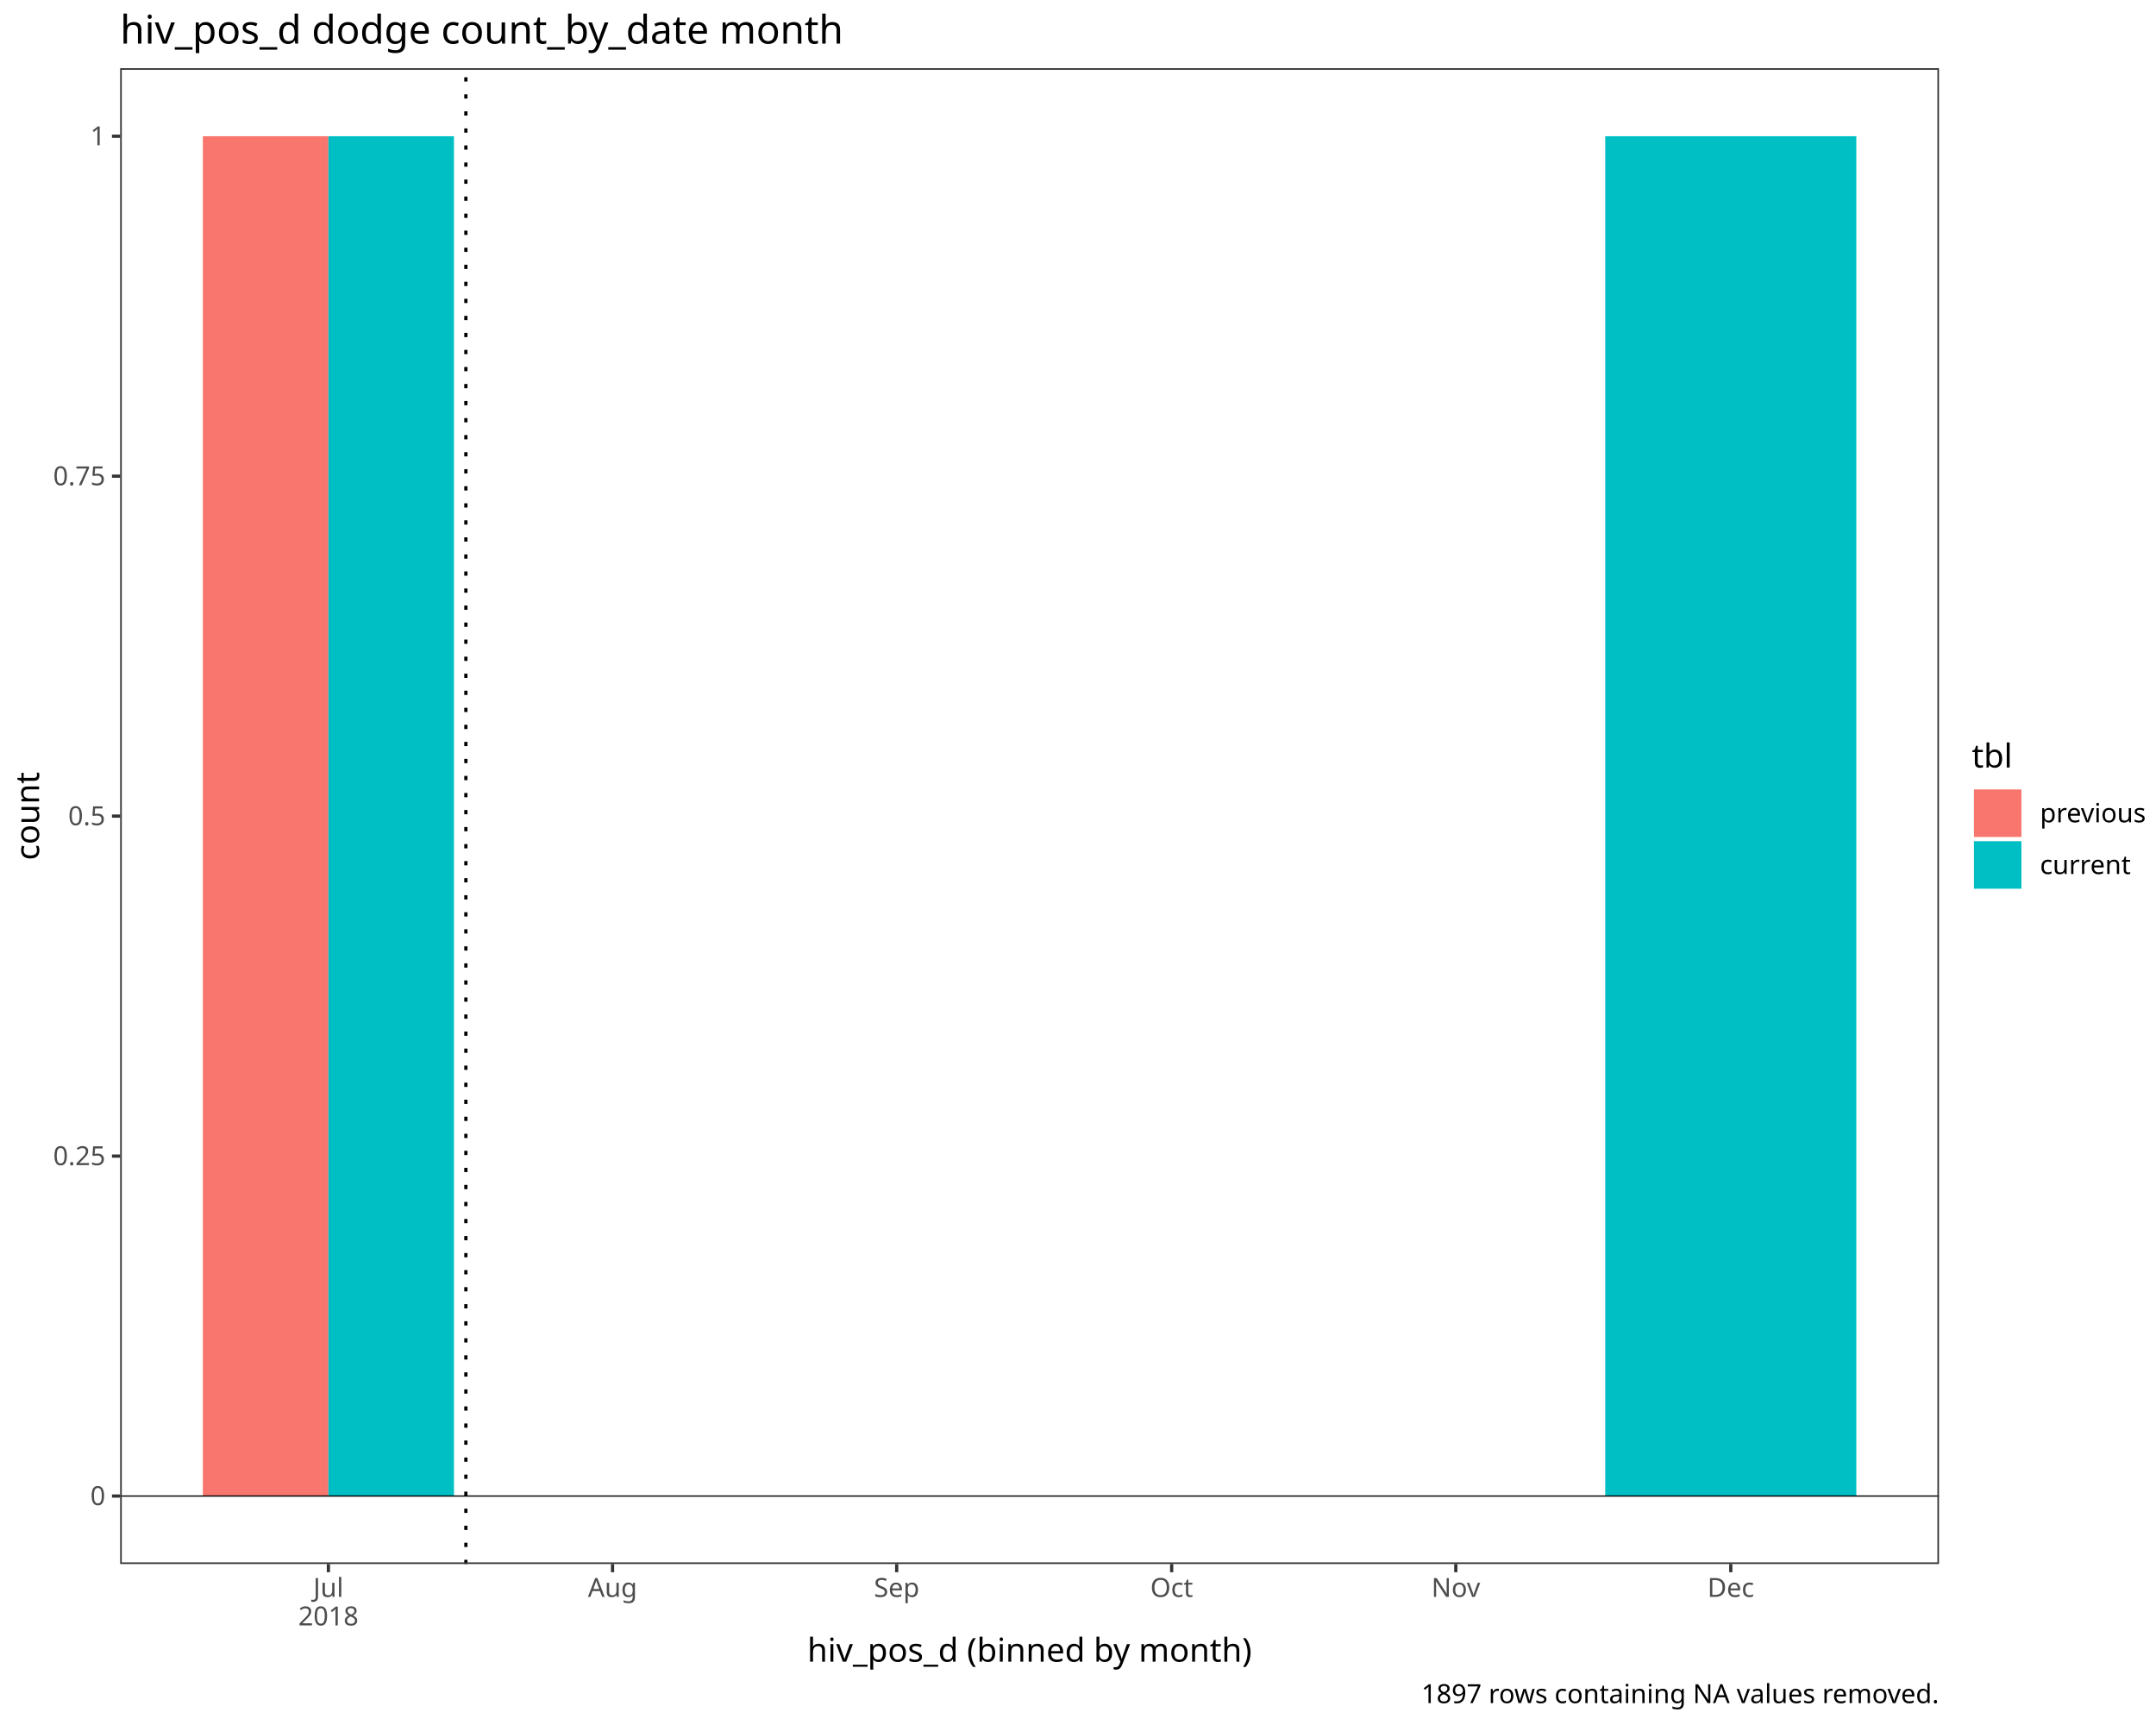
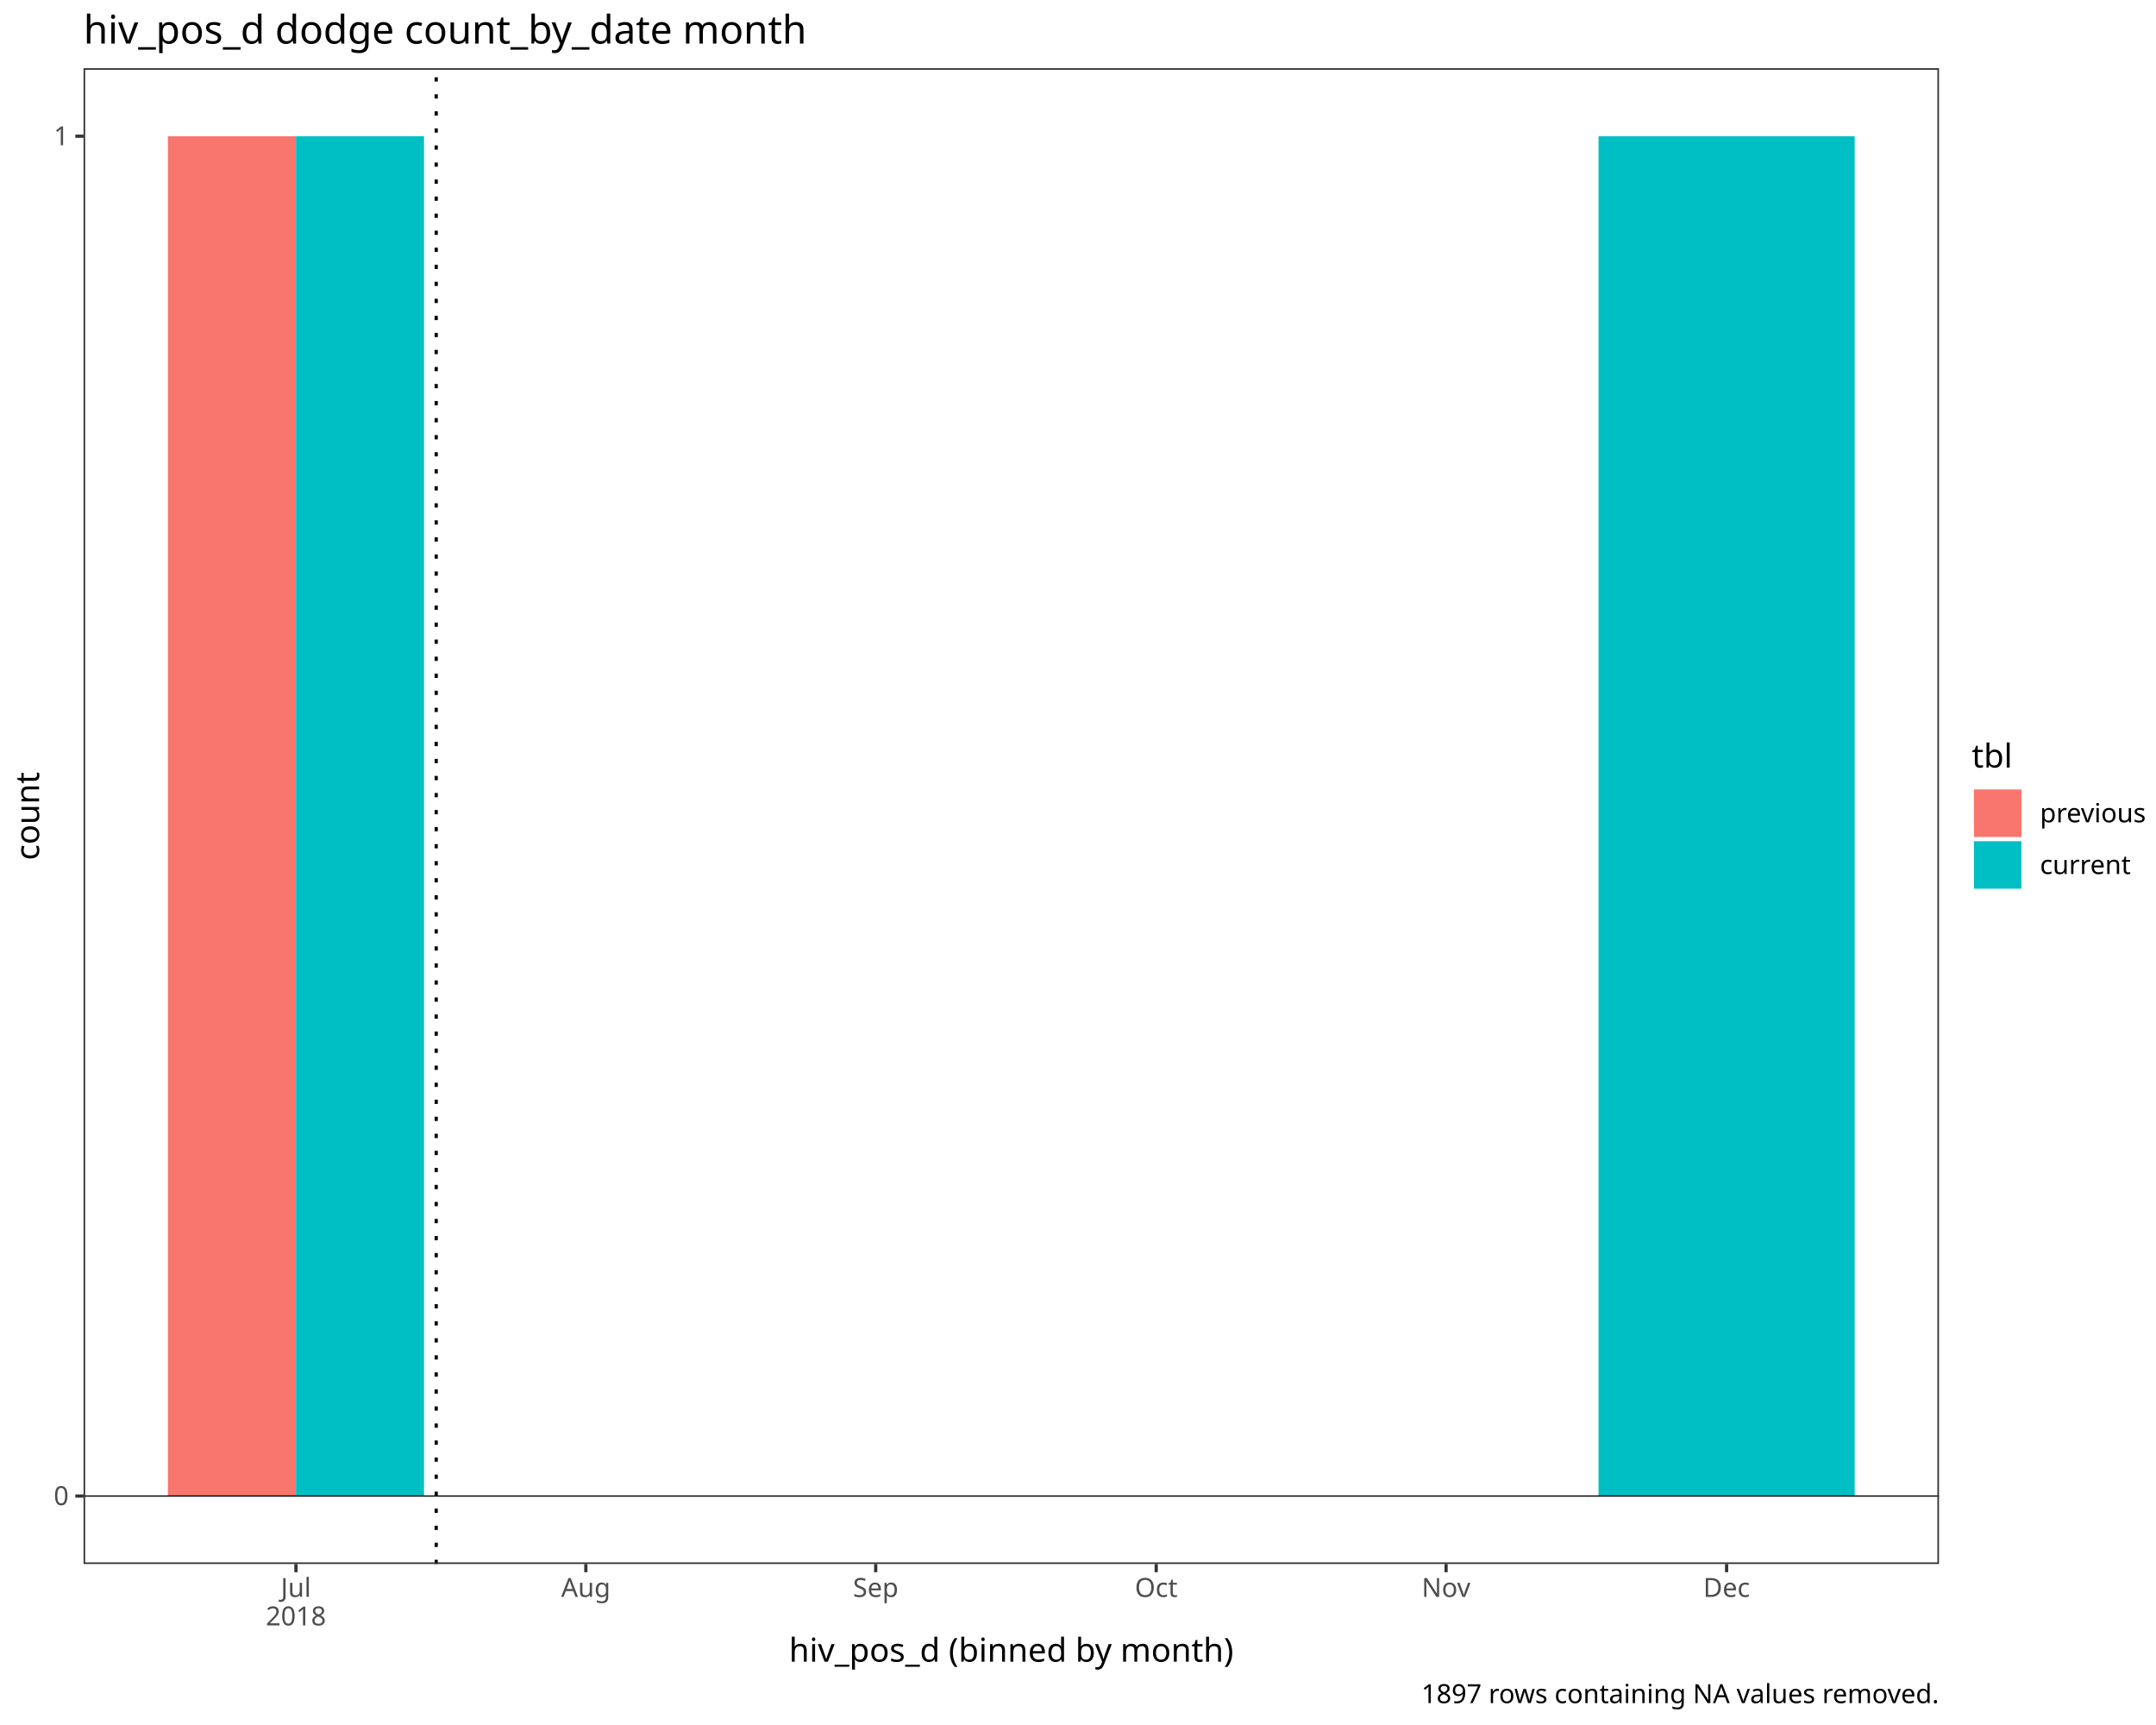
<svg xmlns="http://www.w3.org/2000/svg" class="svglite" data-engine-version="2.0" width="720.00pt" height="576.00pt" viewBox="0 0 720.00 576.00">
  <defs>
    <style type="text/css">
    .svglite line, .svglite polyline, .svglite polygon, .svglite path, .svglite rect, .svglite circle {
      fill: none;
      stroke: #000000;
      stroke-linecap: round;
      stroke-linejoin: round;
      stroke-miterlimit: 10.00;
    }
  </style>
  </defs>
  <rect width="100%" height="100%" style="stroke: none; fill: #FFFFFF;" />
  <defs>
    <clipPath id="cpMC4wMHw3MjAuMDB8MC4wMHw1NzYuMDA=">
      <rect x="0.00" y="0.00" width="720.00" height="576.00" />
    </clipPath>
  </defs>
  <g clip-path="url(#cpMC4wMHw3MjAuMDB8MC4wMHw1NzYuMDA=)">
    <rect x="0.00" y="0.00" width="720.00" height="576.00" style="stroke-width: 1.07; stroke: #FFFFFF; fill: #FFFFFF;" />
  </g>
  <defs>
-     <clipPath id="cpNDAuMTN8NjQ3LjUzfDIyLjc4fDUyMi4yNQ==">
-       <rect x="40.13" y="22.78" width="607.40" height="499.46" />
+     <clipPath id="cpMjcuOTB8NjQ3LjUzfDIyLjc4fDUyMi4yNQ==">
+       <rect x="27.90" y="22.78" width="619.63" height="499.46" />
    </clipPath>
  </defs>
-   <g clip-path="url(#cpNDAuMTN8NjQ3LjUzfDIyLjc4fDUyMi4yNQ==)">
-     <rect x="40.13" y="22.78" width="607.40" height="499.46" style="stroke-width: 1.07; stroke: none; fill: #FFFFFF;" />
-     <rect x="67.74" y="45.49" width="41.93" height="454.06" style="stroke-width: 1.07; stroke: none; stroke-linecap: butt; stroke-linejoin: miter; fill: #F8766D;" />
-     <rect x="109.67" y="45.49" width="41.93" height="454.06" style="stroke-width: 1.07; stroke: none; stroke-linecap: butt; stroke-linejoin: miter; fill: #00BFC4;" />
-     <rect x="536.07" y="45.49" width="83.85" height="454.06" style="stroke-width: 1.07; stroke: none; stroke-linecap: butt; stroke-linejoin: miter; fill: #00BFC4;" />
-     <line x1="40.13" y1="499.54" x2="647.53" y2="499.54" style="stroke-width: 0.43; stroke-linecap: butt;" />
-     <line x1="155.58" y1="522.25" x2="155.58" y2="22.78" style="stroke-width: 1.07; stroke-dasharray: 1.42,4.27; stroke-linecap: butt;" />
-     <rect x="40.13" y="22.78" width="607.40" height="499.46" style="stroke-width: 1.07; stroke: #333333;" />
+   <g clip-path="url(#cpMjcuOTB8NjQ3LjUzfDIyLjc4fDUyMi4yNQ==)">
+     <rect x="27.90" y="22.78" width="619.63" height="499.46" style="stroke-width: 1.07; stroke: none; fill: #FFFFFF;" />
+     <rect x="56.06" y="45.49" width="42.77" height="454.06" style="stroke-width: 1.07; stroke: none; stroke-linecap: butt; stroke-linejoin: miter; fill: #F8766D;" />
+     <rect x="98.83" y="45.49" width="42.77" height="454.06" style="stroke-width: 1.07; stroke: none; stroke-linecap: butt; stroke-linejoin: miter; fill: #00BFC4;" />
+     <rect x="533.83" y="45.49" width="85.54" height="454.06" style="stroke-width: 1.07; stroke: none; stroke-linecap: butt; stroke-linejoin: miter; fill: #00BFC4;" />
+     <line x1="27.90" y1="499.54" x2="647.53" y2="499.54" style="stroke-width: 0.43; stroke-linecap: butt;" />
+     <line x1="145.67" y1="522.25" x2="145.67" y2="22.78" style="stroke-width: 1.07; stroke-dasharray: 1.42,4.27; stroke-linecap: butt;" />
+     <rect x="27.90" y="22.78" width="619.63" height="499.46" style="stroke-width: 1.07; stroke: #333333;" />
  </g>
  <g clip-path="url(#cpMC4wMHw3MjAuMDB8MC4wMHw1NzYuMDA=)">
-     <text x="35.20" y="502.57" text-anchor="end" style="font-size: 8.80px; fill: #4D4D4D; font-family: sans;" textLength="4.89px" lengthAdjust="spacingAndGlyphs">0</text>
-     <text x="35.20" y="389.06" text-anchor="end" style="font-size: 8.80px; fill: #4D4D4D; font-family: sans;" textLength="17.13px" lengthAdjust="spacingAndGlyphs">0.25</text>
-     <text x="35.20" y="275.54" text-anchor="end" style="font-size: 8.80px; fill: #4D4D4D; font-family: sans;" textLength="12.23px" lengthAdjust="spacingAndGlyphs">0.5</text>
-     <text x="35.20" y="162.03" text-anchor="end" style="font-size: 8.80px; fill: #4D4D4D; font-family: sans;" textLength="17.13px" lengthAdjust="spacingAndGlyphs">0.75</text>
-     <text x="35.20" y="48.51" text-anchor="end" style="font-size: 8.80px; fill: #4D4D4D; font-family: sans;" textLength="4.89px" lengthAdjust="spacingAndGlyphs">1</text>
-     <polyline points="37.39,499.54 40.13,499.54 " style="stroke-width: 1.07; stroke: #333333; stroke-linecap: butt;" />
-     <polyline points="37.39,386.03 40.13,386.03 " style="stroke-width: 1.07; stroke: #333333; stroke-linecap: butt;" />
-     <polyline points="37.39,272.51 40.13,272.51 " style="stroke-width: 1.07; stroke: #333333; stroke-linecap: butt;" />
-     <polyline points="37.39,159.00 40.13,159.00 " style="stroke-width: 1.07; stroke: #333333; stroke-linecap: butt;" />
-     <polyline points="37.39,45.49 40.13,45.49 " style="stroke-width: 1.07; stroke: #333333; stroke-linecap: butt;" />
-     <polyline points="109.67,524.99 109.67,522.25 " style="stroke-width: 1.07; stroke: #333333; stroke-linecap: butt;" />
-     <polyline points="204.56,524.99 204.56,522.25 " style="stroke-width: 1.07; stroke: #333333; stroke-linecap: butt;" />
-     <polyline points="299.45,524.99 299.45,522.25 " style="stroke-width: 1.07; stroke: #333333; stroke-linecap: butt;" />
-     <polyline points="391.28,524.99 391.28,522.25 " style="stroke-width: 1.07; stroke: #333333; stroke-linecap: butt;" />
-     <polyline points="486.17,524.99 486.17,522.25 " style="stroke-width: 1.07; stroke: #333333; stroke-linecap: butt;" />
-     <polyline points="578.00,524.99 578.00,522.25 " style="stroke-width: 1.07; stroke: #333333; stroke-linecap: butt;" />
-     <text x="109.67" y="533.23" text-anchor="middle" style="font-size: 8.80px; fill: #4D4D4D; font-family: sans;" textLength="11.25px" lengthAdjust="spacingAndGlyphs">Jul</text>
-     <text x="109.67" y="542.74" text-anchor="middle" style="font-size: 8.80px; fill: #4D4D4D; font-family: sans;" textLength="19.58px" lengthAdjust="spacingAndGlyphs">2018</text>
-     <text x="204.56" y="533.23" text-anchor="middle" style="font-size: 8.80px; fill: #4D4D4D; font-family: sans;" textLength="15.66px" lengthAdjust="spacingAndGlyphs">Aug</text>
-     <text x="299.45" y="533.23" text-anchor="middle" style="font-size: 8.80px; fill: #4D4D4D; font-family: sans;" textLength="15.66px" lengthAdjust="spacingAndGlyphs">Sep</text>
-     <text x="391.28" y="533.23" text-anchor="middle" style="font-size: 8.80px; fill: #4D4D4D; font-family: sans;" textLength="13.70px" lengthAdjust="spacingAndGlyphs">Oct</text>
-     <text x="486.17" y="533.23" text-anchor="middle" style="font-size: 8.80px; fill: #4D4D4D; font-family: sans;" textLength="15.66px" lengthAdjust="spacingAndGlyphs">Nov</text>
-     <text x="578.00" y="533.23" text-anchor="middle" style="font-size: 8.80px; fill: #4D4D4D; font-family: sans;" textLength="15.66px" lengthAdjust="spacingAndGlyphs">Dec</text>
-     <text x="343.83" y="554.87" text-anchor="middle" style="font-size: 11.00px; font-family: sans;" textLength="141.89px" lengthAdjust="spacingAndGlyphs">hiv_pos_d (binned by month)</text>
+     <text x="22.97" y="502.57" text-anchor="end" style="font-size: 8.80px; fill: #4D4D4D; font-family: sans;" textLength="4.89px" lengthAdjust="spacingAndGlyphs">0</text>
+     <text x="22.97" y="48.51" text-anchor="end" style="font-size: 8.80px; fill: #4D4D4D; font-family: sans;" textLength="4.89px" lengthAdjust="spacingAndGlyphs">1</text>
+     <polyline points="25.16,499.54 27.90,499.54 " style="stroke-width: 1.07; stroke: #333333; stroke-linecap: butt;" />
+     <polyline points="25.16,45.49 27.90,45.49 " style="stroke-width: 1.07; stroke: #333333; stroke-linecap: butt;" />
+     <polyline points="98.83,524.99 98.83,522.25 " style="stroke-width: 1.07; stroke: #333333; stroke-linecap: butt;" />
+     <polyline points="195.64,524.99 195.64,522.25 " style="stroke-width: 1.07; stroke: #333333; stroke-linecap: butt;" />
+     <polyline points="292.44,524.99 292.44,522.25 " style="stroke-width: 1.07; stroke: #333333; stroke-linecap: butt;" />
+     <polyline points="386.12,524.99 386.12,522.25 " style="stroke-width: 1.07; stroke: #333333; stroke-linecap: butt;" />
+     <polyline points="482.92,524.99 482.92,522.25 " style="stroke-width: 1.07; stroke: #333333; stroke-linecap: butt;" />
+     <polyline points="576.60,524.99 576.60,522.25 " style="stroke-width: 1.07; stroke: #333333; stroke-linecap: butt;" />
+     <text x="98.83" y="533.23" text-anchor="middle" style="font-size: 8.80px; fill: #4D4D4D; font-family: sans;" textLength="11.25px" lengthAdjust="spacingAndGlyphs">Jul</text>
+     <text x="98.83" y="542.74" text-anchor="middle" style="font-size: 8.80px; fill: #4D4D4D; font-family: sans;" textLength="19.58px" lengthAdjust="spacingAndGlyphs">2018</text>
+     <text x="195.64" y="533.23" text-anchor="middle" style="font-size: 8.80px; fill: #4D4D4D; font-family: sans;" textLength="15.66px" lengthAdjust="spacingAndGlyphs">Aug</text>
+     <text x="292.44" y="533.23" text-anchor="middle" style="font-size: 8.80px; fill: #4D4D4D; font-family: sans;" textLength="15.66px" lengthAdjust="spacingAndGlyphs">Sep</text>
+     <text x="386.12" y="533.23" text-anchor="middle" style="font-size: 8.80px; fill: #4D4D4D; font-family: sans;" textLength="13.70px" lengthAdjust="spacingAndGlyphs">Oct</text>
+     <text x="482.92" y="533.23" text-anchor="middle" style="font-size: 8.80px; fill: #4D4D4D; font-family: sans;" textLength="15.66px" lengthAdjust="spacingAndGlyphs">Nov</text>
+     <text x="576.60" y="533.23" text-anchor="middle" style="font-size: 8.80px; fill: #4D4D4D; font-family: sans;" textLength="15.66px" lengthAdjust="spacingAndGlyphs">Dec</text>
+     <text x="337.72" y="554.87" text-anchor="middle" style="font-size: 11.00px; font-family: sans;" textLength="141.89px" lengthAdjust="spacingAndGlyphs">hiv_pos_d (binned by month)</text>
    <text transform="translate(13.05,272.51) rotate(-90)" text-anchor="middle" style="font-size: 11.00px; font-family: sans;" textLength="26.91px" lengthAdjust="spacingAndGlyphs">count</text>
    <rect x="658.49" y="247.57" width="56.03" height="49.89" style="stroke-width: 1.07; stroke: none; fill: #FFFFFF;" />
    <text x="658.49" y="256.28" style="font-size: 11.00px; font-family: sans;" textLength="11.62px" lengthAdjust="spacingAndGlyphs">tbl</text>
    <rect x="658.49" y="262.90" width="17.28" height="17.28" style="stroke-width: 1.07; stroke: none; fill: #FFFFFF;" />
    <rect x="659.20" y="263.61" width="15.86" height="15.86" style="stroke-width: 1.07; stroke: none; stroke-linecap: butt; stroke-linejoin: miter; fill: #F8766D;" />
    <rect x="658.49" y="280.18" width="17.28" height="17.28" style="stroke-width: 1.07; stroke: none; fill: #FFFFFF;" />
    <rect x="659.20" y="280.89" width="15.86" height="15.86" style="stroke-width: 1.07; stroke: none; stroke-linecap: butt; stroke-linejoin: miter; fill: #00BFC4;" />
    <text x="681.25" y="274.57" style="font-size: 8.80px; font-family: sans;" textLength="33.27px" lengthAdjust="spacingAndGlyphs">previous</text>
    <text x="681.25" y="291.85" style="font-size: 8.80px; font-family: sans;" textLength="27.39px" lengthAdjust="spacingAndGlyphs">current</text>
-     <text x="40.13" y="14.56" style="font-size: 13.20px; font-family: sans;" textLength="231.22px" lengthAdjust="spacingAndGlyphs">hiv_pos_d dodge count_by_date month</text>
+     <text x="27.90" y="14.56" style="font-size: 13.20px; font-family: sans;" textLength="231.22px" lengthAdjust="spacingAndGlyphs">hiv_pos_d dodge count_by_date month</text>
    <text x="647.53" y="568.69" text-anchor="end" style="font-size: 8.80px; font-family: sans;" textLength="164.87px" lengthAdjust="spacingAndGlyphs">1897 rows containing NA values removed.</text>
  </g>
</svg>
